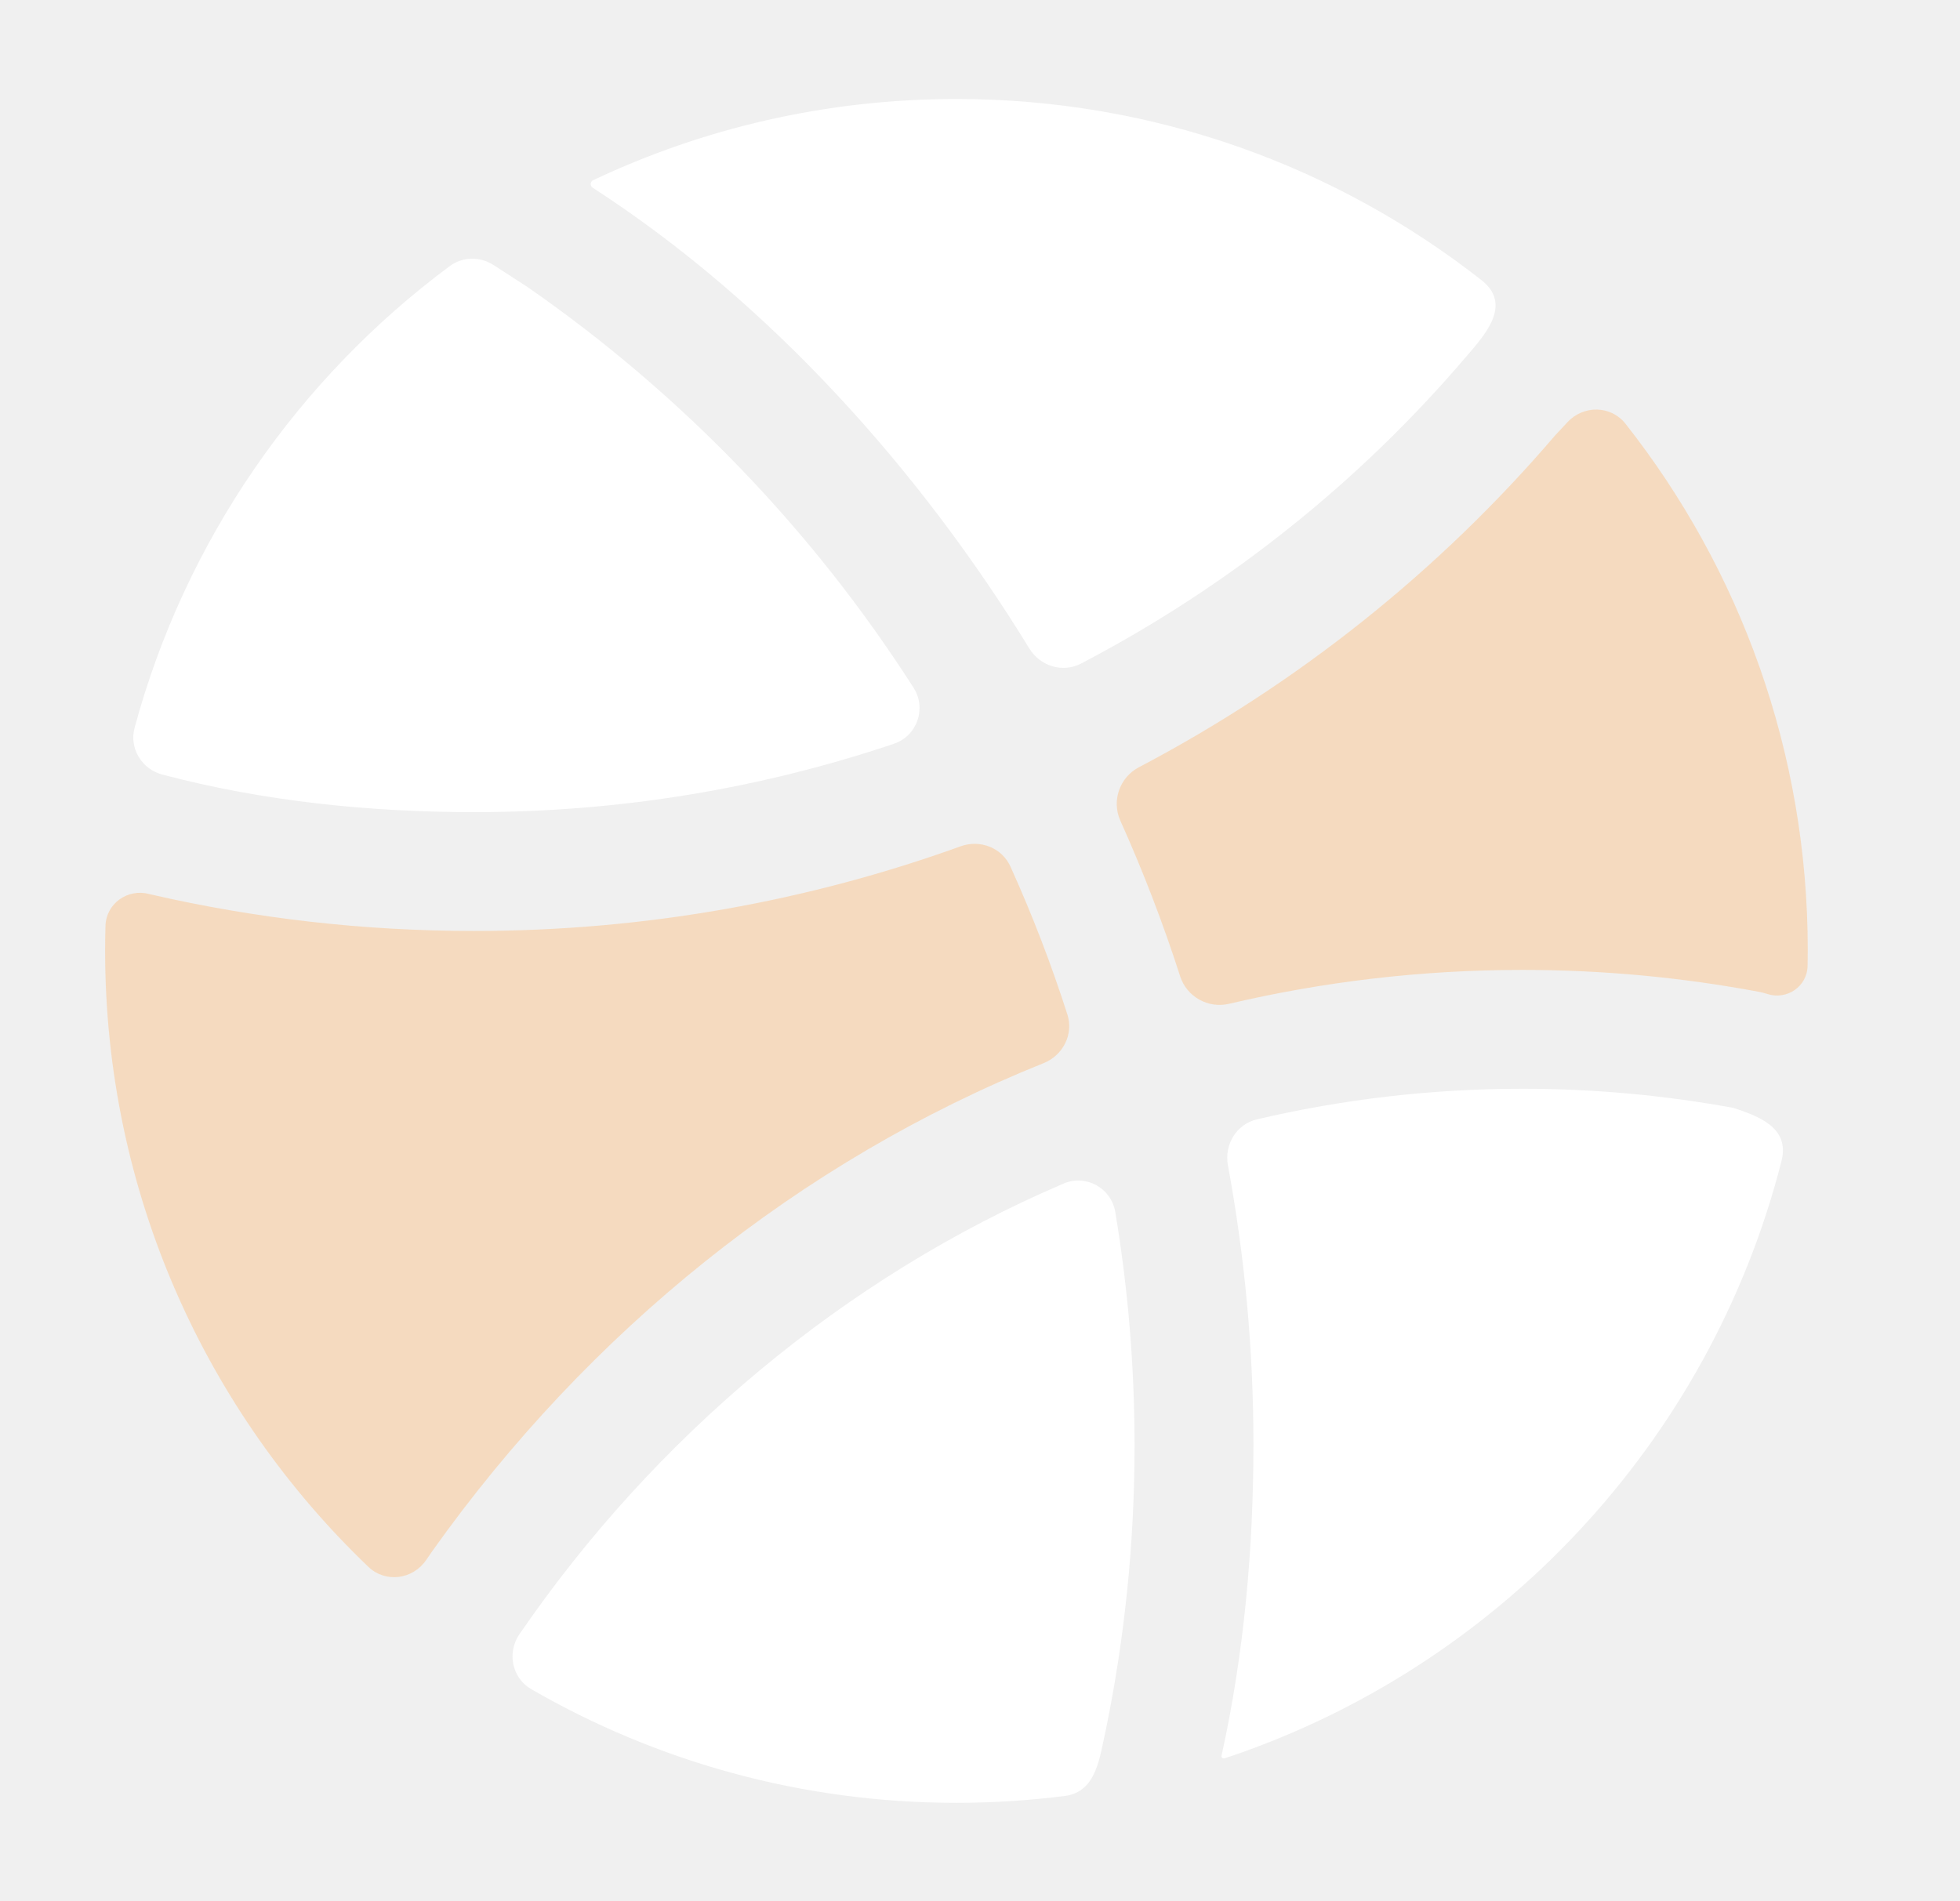
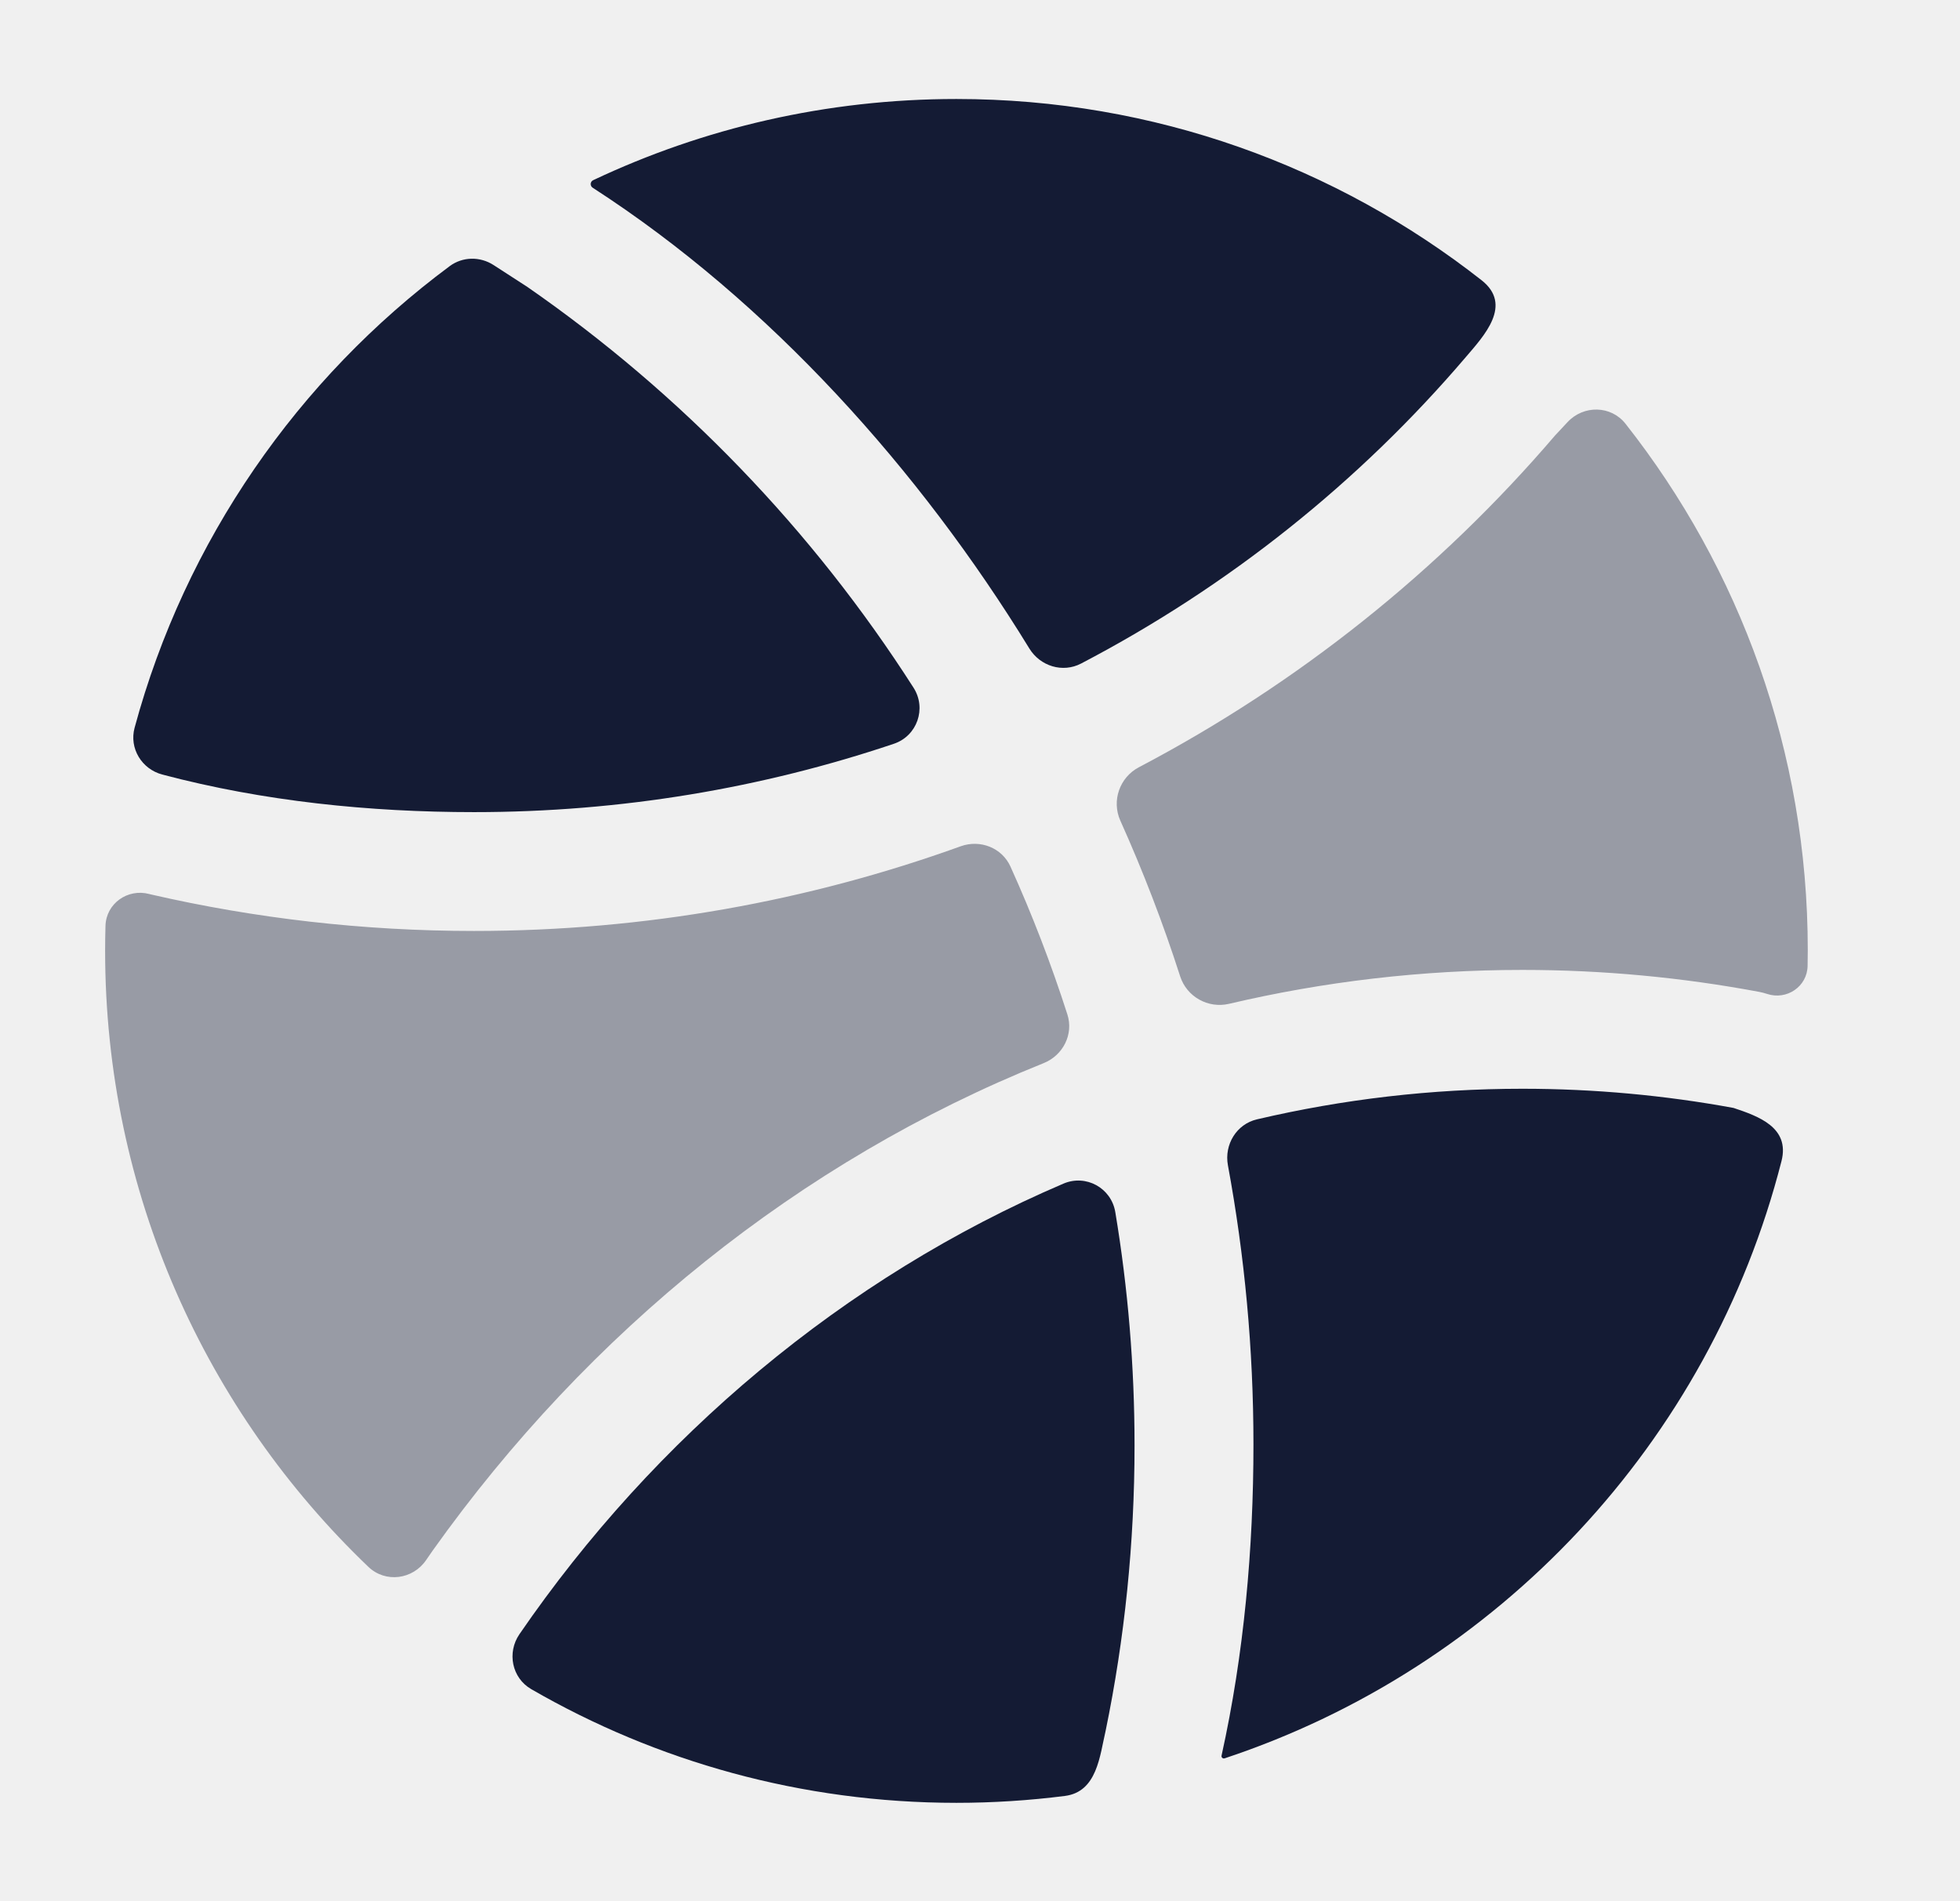
<svg xmlns="http://www.w3.org/2000/svg" width="33" height="32" viewBox="0 0 33 32" fill="none">
  <g opacity="0.4">
-     <path style="fill:#fdba76" d="M26.394 7.106C26.664 6.818 27.124 6.826 27.368 7.135C29.29 9.574 30.437 12.653 30.437 15.999C30.437 16.088 30.436 16.176 30.434 16.264C30.428 16.613 30.082 16.846 29.751 16.736C29.708 16.722 29.665 16.71 29.621 16.702C28.324 16.459 26.992 16.332 25.633 16.332C23.936 16.332 22.283 16.529 20.692 16.903C20.34 16.985 19.981 16.784 19.87 16.44C19.582 15.544 19.245 14.669 18.863 13.819C18.713 13.485 18.85 13.091 19.174 12.92C21.86 11.509 24.238 9.606 26.182 7.333L26.394 7.106Z" fill="#141B34" />
-     <path style="fill:#fdba76" d="M6.203 26.384C6.49 26.658 6.95 26.598 7.174 26.27L7.288 26.105C9.906 22.428 13.46 19.552 17.573 17.901C17.898 17.77 18.079 17.416 17.971 17.081C17.698 16.23 17.378 15.399 17.013 14.592C16.87 14.275 16.503 14.132 16.175 14.25C13.621 15.172 10.861 15.676 7.982 15.676C6.112 15.676 4.292 15.463 2.545 15.062C2.534 15.059 2.524 15.056 2.513 15.054C2.149 14.957 1.786 15.214 1.776 15.591C1.772 15.73 1.77 15.87 1.77 16.009C1.77 20.089 3.471 23.771 6.203 26.384Z" fill="#141B34" />
+     <path d="M26.394 7.106C26.664 6.818 27.124 6.826 27.368 7.135C29.29 9.574 30.437 12.653 30.437 15.999C30.437 16.088 30.436 16.176 30.434 16.264C30.428 16.613 30.082 16.846 29.751 16.736C29.708 16.722 29.665 16.71 29.621 16.702C28.324 16.459 26.992 16.332 25.633 16.332C23.936 16.332 22.283 16.529 20.692 16.903C20.34 16.985 19.981 16.784 19.87 16.44C19.582 15.544 19.245 14.669 18.863 13.819C18.713 13.485 18.85 13.091 19.174 12.92C21.86 11.509 24.238 9.606 26.182 7.333L26.394 7.106Z" fill="#141B34" />
+     <path d="M6.203 26.384C6.49 26.658 6.95 26.598 7.174 26.27L7.288 26.105C9.906 22.428 13.46 19.552 17.573 17.901C17.898 17.77 18.079 17.416 17.971 17.081C17.698 16.23 17.378 15.399 17.013 14.592C16.87 14.275 16.503 14.132 16.175 14.25C13.621 15.172 10.861 15.676 7.982 15.676C6.112 15.676 4.292 15.463 2.545 15.062C2.534 15.059 2.524 15.056 2.513 15.054C2.149 14.957 1.786 15.214 1.776 15.591C1.772 15.73 1.77 15.87 1.77 16.009C1.77 20.089 3.471 23.771 6.203 26.384Z" fill="#141B34" />
  </g>
-   <path style="fill:#fff" d="M9.979 3.161C9.931 3.13 9.935 3.058 9.987 3.034C11.842 2.157 13.915 1.667 16.103 1.667C19.439 1.667 22.508 2.807 24.944 4.718C25.476 5.135 24.986 5.654 24.675 6.018C22.884 8.118 20.686 9.875 18.202 11.173C17.892 11.335 17.514 11.218 17.331 10.92C15.488 7.914 12.956 5.085 9.979 3.161Z" fill="#141B34" />
-   <path style="fill:#fff" d="M29.995 19.549C28.787 24.287 25.22 28.082 20.618 29.608C20.589 29.617 20.56 29.592 20.567 29.562C20.946 27.849 21.104 26.073 21.104 24.321C21.104 22.715 20.956 21.145 20.674 19.621C20.61 19.273 20.819 18.928 21.164 18.848C22.606 18.51 24.101 18.333 25.633 18.333C26.845 18.333 28.032 18.444 29.187 18.656C29.605 18.795 30.138 18.984 29.995 19.549Z" fill="#141B34" />
-   <path style="fill:#fff" d="M17.929 30.241C18.473 30.172 18.516 29.566 18.616 29.14C18.935 27.59 19.102 25.985 19.102 24.339C19.102 23 18.991 21.688 18.778 20.41C18.71 20.003 18.285 19.769 17.906 19.93C14.208 21.511 11.018 24.207 8.746 27.517C8.533 27.827 8.618 28.253 8.943 28.442C11.05 29.66 13.495 30.357 16.103 30.357C16.721 30.357 17.331 30.317 17.929 30.241Z" fill="#141B34" />
-   <path style="fill:#fff" d="M2.266 12.255C2.173 12.601 2.386 12.95 2.732 13.042C4.434 13.493 6.224 13.675 7.982 13.675C10.457 13.675 12.834 13.27 15.05 12.524C15.442 12.392 15.604 11.929 15.381 11.58C13.682 8.924 11.469 6.628 8.88 4.832L8.31 4.463C8.083 4.316 7.789 4.32 7.572 4.481C5.02 6.376 3.119 9.1 2.266 12.255Z" fill="#141B34" />
+   <path d="M9.979 3.161C9.931 3.13 9.935 3.058 9.987 3.034C11.842 2.157 13.915 1.667 16.103 1.667C19.439 1.667 22.508 2.807 24.944 4.718C25.476 5.135 24.986 5.654 24.675 6.018C22.884 8.118 20.686 9.875 18.202 11.173C17.892 11.335 17.514 11.218 17.331 10.92C15.488 7.914 12.956 5.085 9.979 3.161Z" fill="#141B34" />
+   <path d="M29.995 19.549C28.787 24.287 25.22 28.082 20.618 29.608C20.589 29.617 20.56 29.592 20.567 29.562C20.946 27.849 21.104 26.073 21.104 24.321C21.104 22.715 20.956 21.145 20.674 19.621C20.61 19.273 20.819 18.928 21.164 18.848C22.606 18.51 24.101 18.333 25.633 18.333C26.845 18.333 28.032 18.444 29.187 18.656C29.605 18.795 30.138 18.984 29.995 19.549Z" fill="#141B34" />
+   <path d="M17.929 30.241C18.473 30.172 18.516 29.566 18.616 29.14C18.935 27.59 19.102 25.985 19.102 24.339C19.102 23 18.991 21.688 18.778 20.41C18.71 20.003 18.285 19.769 17.906 19.93C14.208 21.511 11.018 24.207 8.746 27.517C8.533 27.827 8.618 28.253 8.943 28.442C11.05 29.66 13.495 30.357 16.103 30.357C16.721 30.357 17.331 30.317 17.929 30.241Z" fill="#141B34" />
+   <path d="M2.266 12.255C2.173 12.601 2.386 12.95 2.732 13.042C4.434 13.493 6.224 13.675 7.982 13.675C10.457 13.675 12.834 13.27 15.05 12.524C15.442 12.392 15.604 11.929 15.381 11.58C13.682 8.924 11.469 6.628 8.88 4.832L8.31 4.463C8.083 4.316 7.789 4.32 7.572 4.481C5.02 6.376 3.119 9.1 2.266 12.255Z" fill="#141B34" />
</svg>
